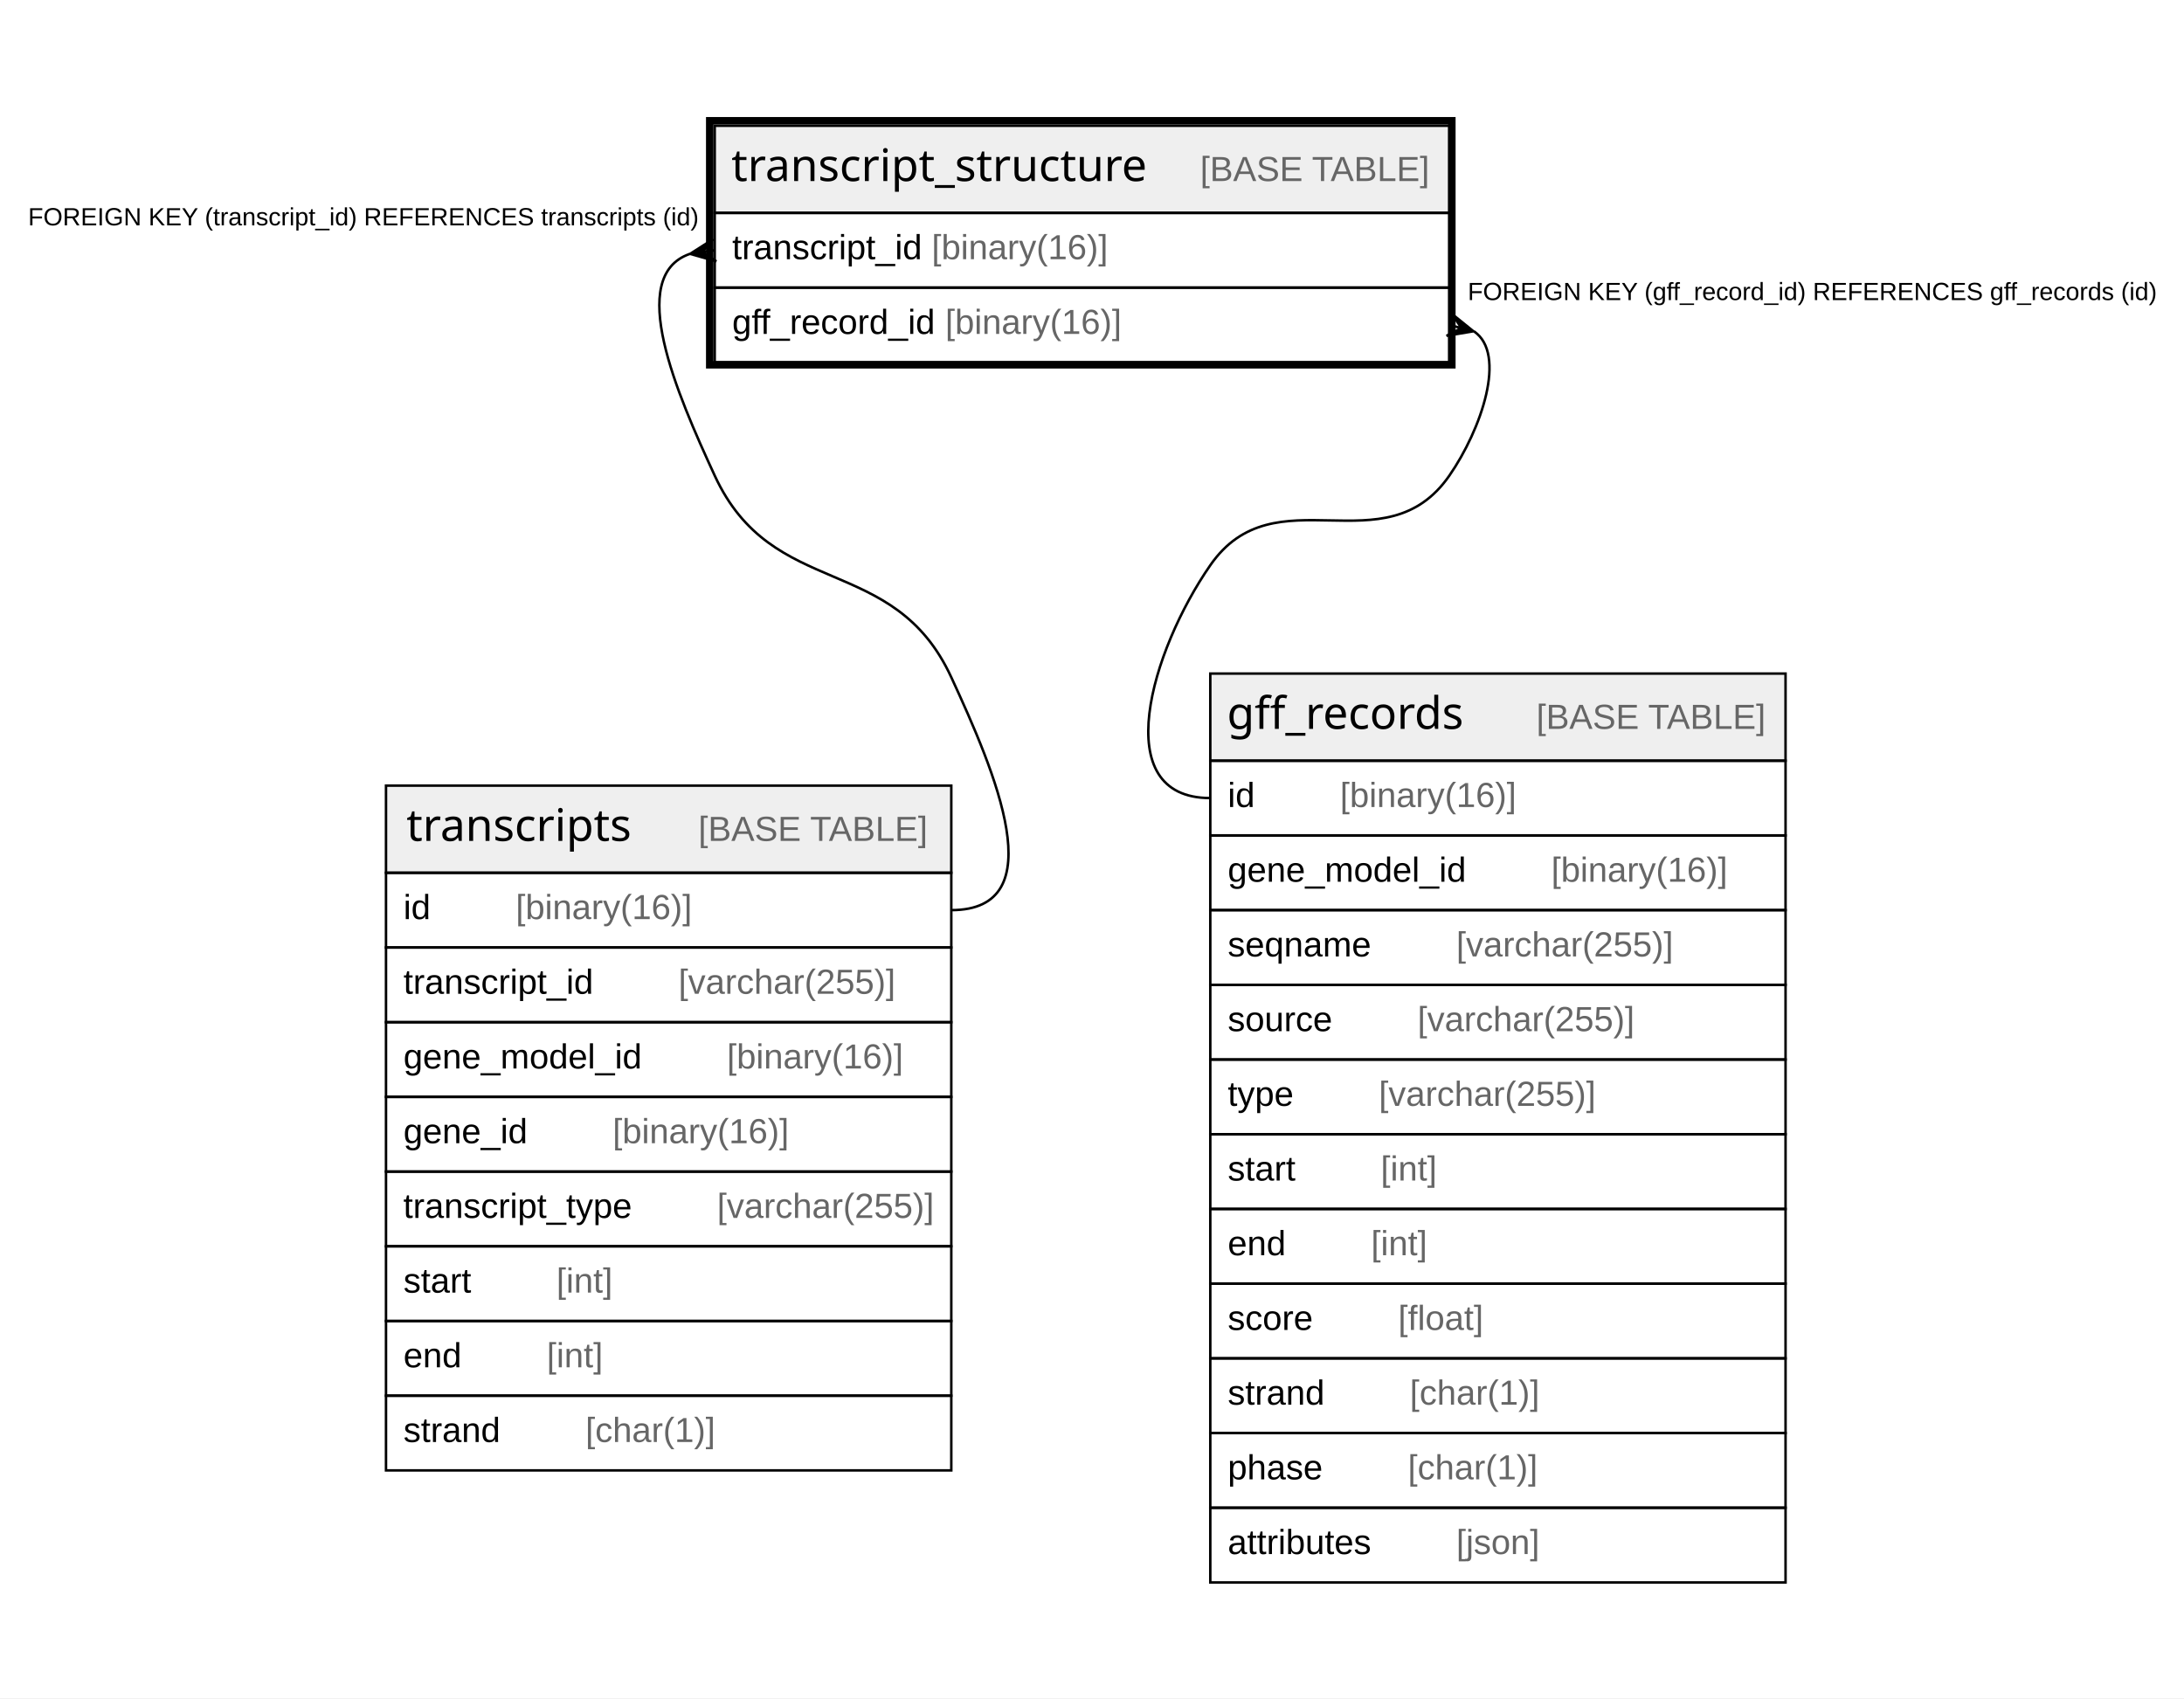
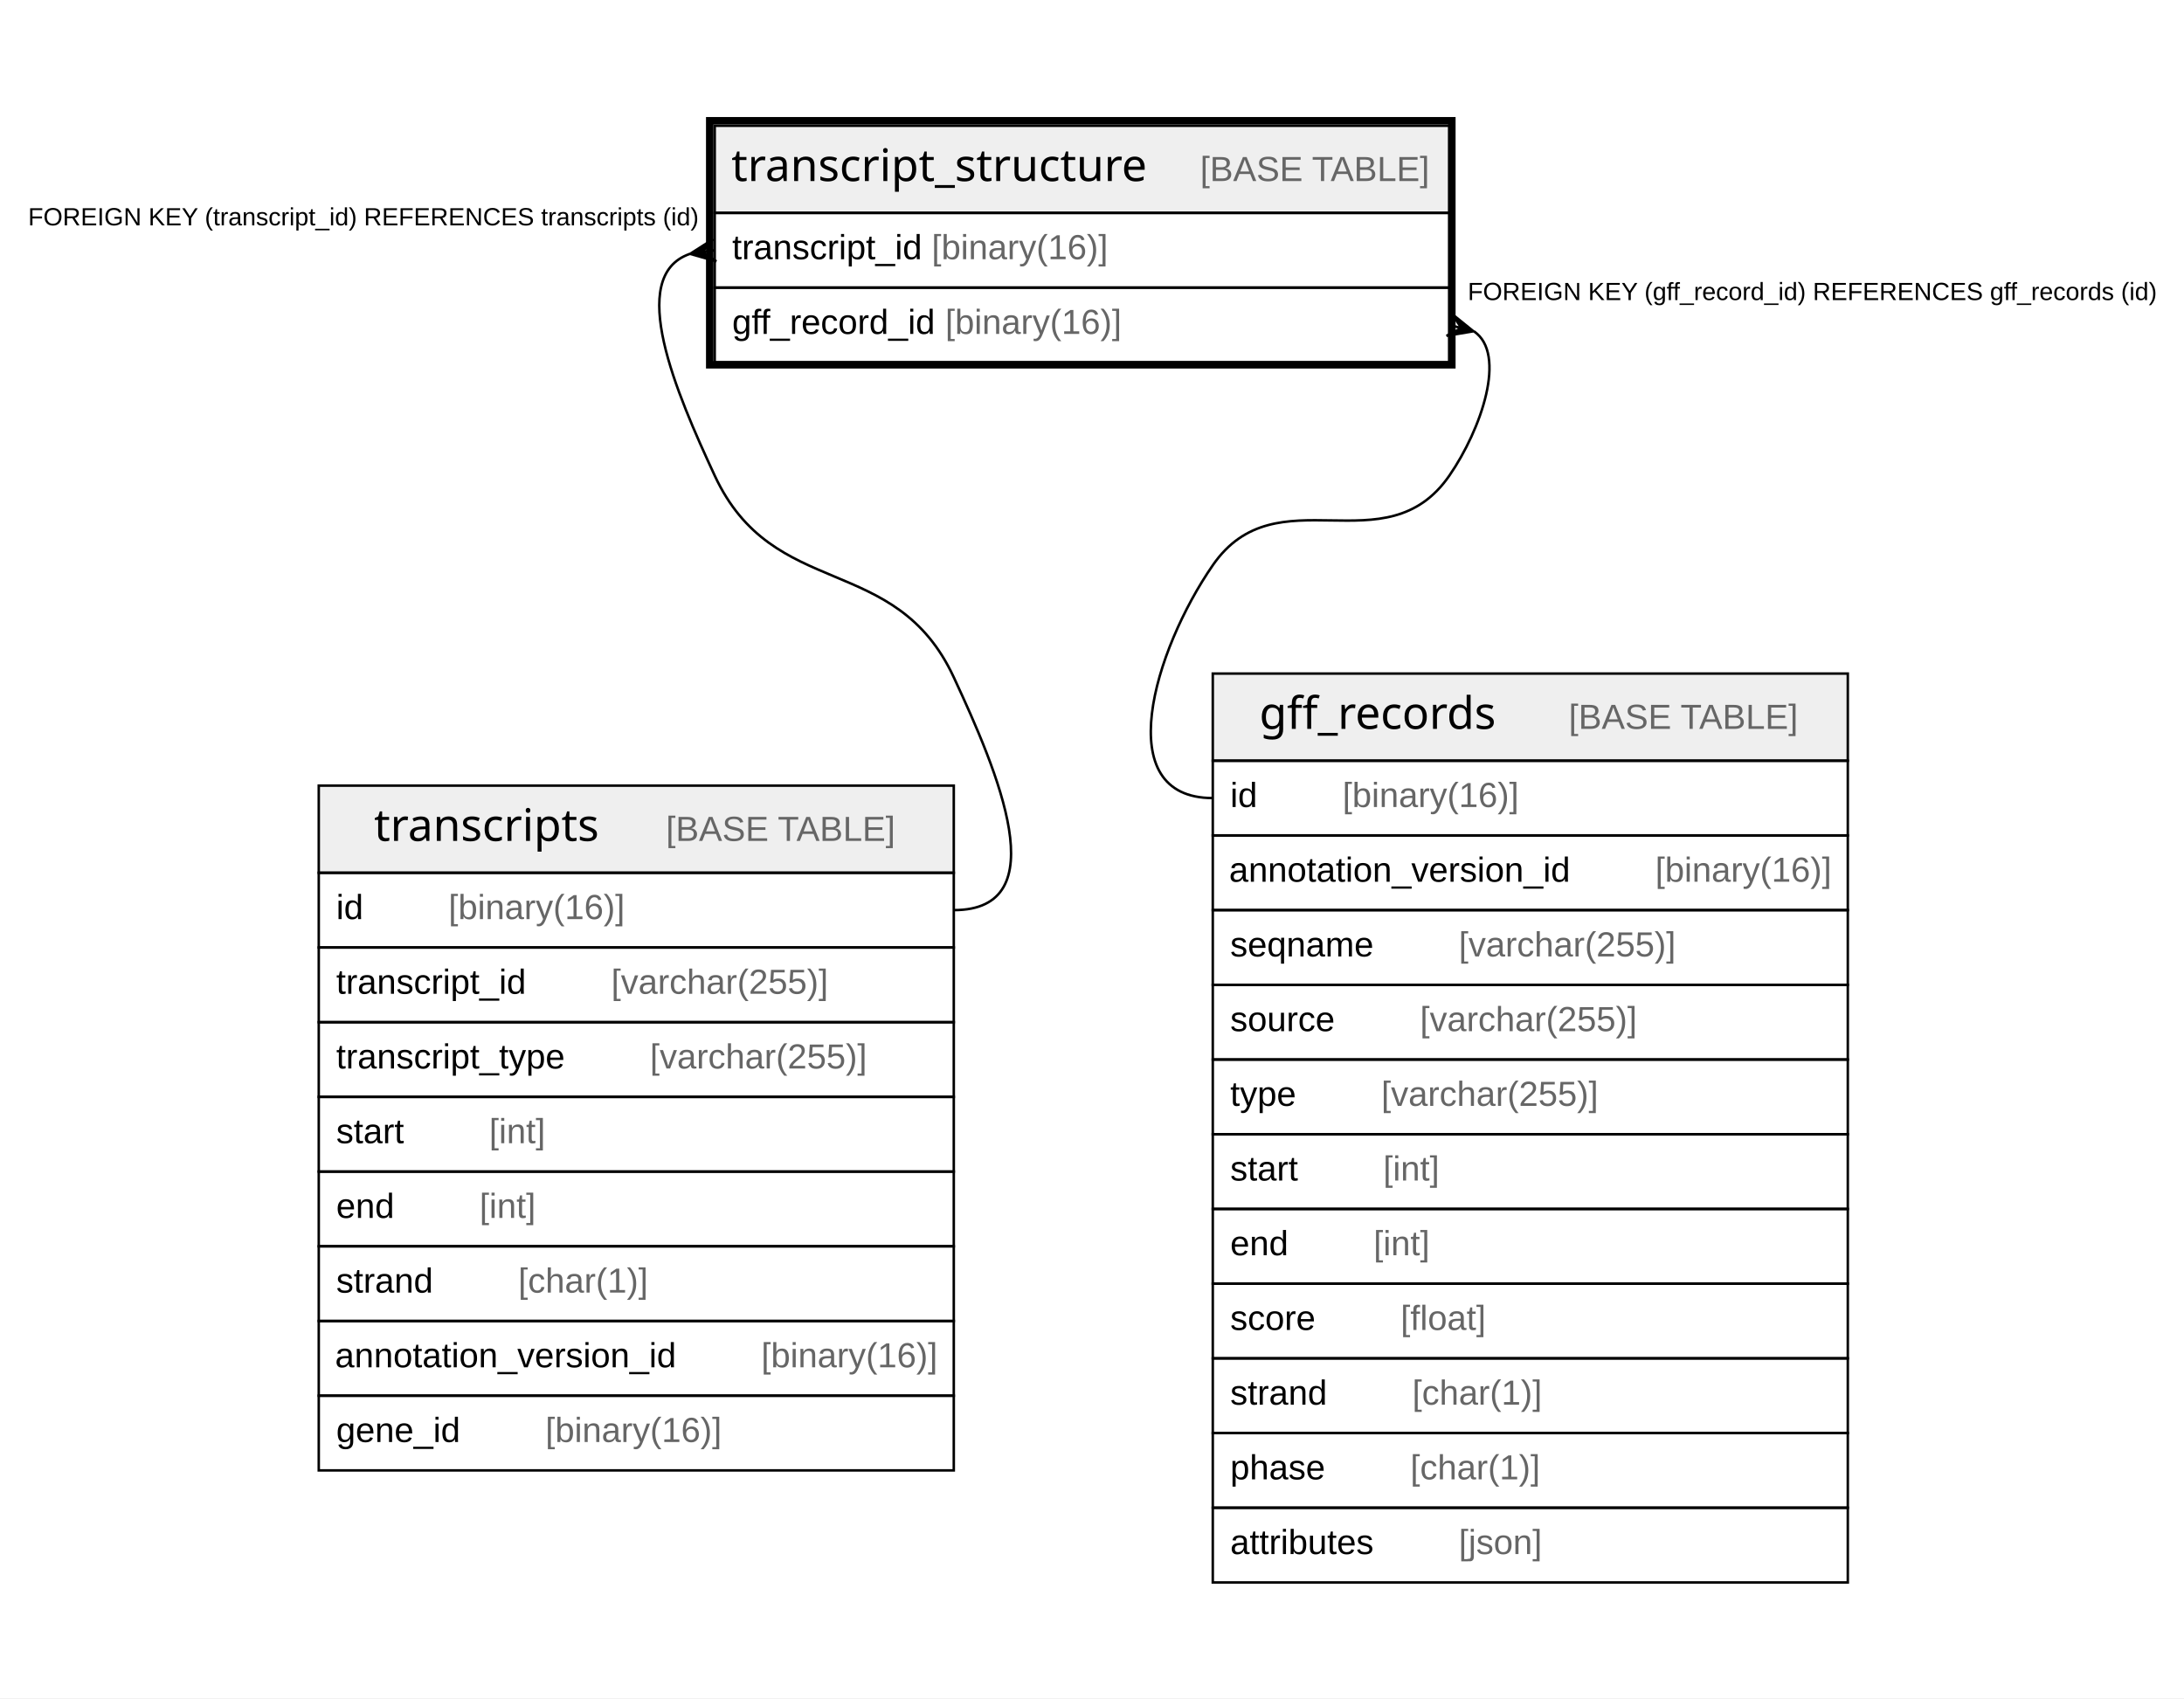
<svg xmlns="http://www.w3.org/2000/svg" width="877pt" height="682pt" viewBox="0.00 0.00 877.00 682.00">
  <g id="graph0" class="graph" transform="scale(1 1) rotate(0) translate(4 678)">
    <polygon fill="#ffffff" stroke="transparent" points="-4,4 -4,-678 873,-678 873,4 -4,4" />
    <g id="node1" class="node">
      <polygon fill="#efefef" stroke="transparent" points="283,-592.5 283,-627.5 578,-627.5 578,-592.5 283,-592.5" />
      <polygon fill="none" stroke="#000000" points="283,-592.5 283,-627.5 578,-627.5 578,-592.5 283,-592.5" />
      <text text-anchor="start" x="289.708" y="-605.3" font-family="Arial Bold" font-size="18.00" fill="#000000">transcript_structure</text>
      <text text-anchor="start" x="443.724" y="-605.3" font-family="Arial" font-size="14.00" fill="#000000">    </text>
      <text text-anchor="start" x="477.928" y="-605.3" font-family="Arial" font-size="14.00" fill="#666666">[BASE TABLE]</text>
      <polygon fill="none" stroke="#000000" points="283,-562.5 283,-592.5 578,-592.5 578,-562.5 283,-562.5" />
      <text text-anchor="start" x="290" y="-573.9" font-family="Arial" font-size="14.00" fill="#000000">transcript_id </text>
      <text text-anchor="start" x="370.119" y="-573.9" font-family="Arial" font-size="14.00" fill="#666666">[binary(16)]</text>
      <polygon fill="none" stroke="#000000" points="283,-532.5 283,-562.5 578,-562.5 578,-532.5 283,-532.5" />
      <text text-anchor="start" x="290" y="-543.9" font-family="Arial" font-size="14.00" fill="#000000">gff_record_id </text>
      <text text-anchor="start" x="375.578" y="-543.9" font-family="Arial" font-size="14.00" fill="#666666">[binary(16)]</text>
      <polygon fill="none" stroke="#000000" stroke-width="3" points="281,-531.5 281,-629.5 579,-629.5 579,-531.5 281,-531.5" />
    </g>
    <g id="node2" class="node">
-       <polygon fill="#efefef" stroke="transparent" points="151,-327.5 151,-362.5 378,-362.5 378,-327.5 151,-327.5" />
-       <polygon fill="none" stroke="#000000" points="151,-327.5 151,-362.5 378,-362.5 378,-327.5 151,-327.5" />
-       <text text-anchor="start" x="159.215" y="-340.3" font-family="Arial Bold" font-size="18.00" fill="#000000">transcripts</text>
-       <text text-anchor="start" x="242.217" y="-340.3" font-family="Arial" font-size="14.00" fill="#000000">    </text>
-       <text text-anchor="start" x="276.422" y="-340.3" font-family="Arial" font-size="14.00" fill="#666666">[BASE TABLE]</text>
-       <polygon fill="none" stroke="#000000" points="151,-297.5 151,-327.5 378,-327.5 378,-297.5 151,-297.5" />
-       <text text-anchor="start" x="158" y="-308.9" font-family="Arial" font-size="14.00" fill="#000000">id    </text>
-       <text text-anchor="start" x="203.094" y="-308.9" font-family="Arial" font-size="14.00" fill="#666666">[binary(16)]</text>
-       <polygon fill="none" stroke="#000000" points="151,-267.5 151,-297.5 378,-297.5 378,-267.5 151,-267.5" />
-       <text text-anchor="start" x="158" y="-278.9" font-family="Arial" font-size="14.00" fill="#000000">transcript_id    </text>
-       <text text-anchor="start" x="268.433" y="-278.9" font-family="Arial" font-size="14.00" fill="#666666">[varchar(255)]</text>
-       <polygon fill="none" stroke="#000000" points="151,-237.5 151,-267.5 378,-267.5 378,-237.5 151,-237.5" />
-       <text text-anchor="start" x="158" y="-248.9" font-family="Arial" font-size="14.00" fill="#000000">gene_model_id    </text>
-       <text text-anchor="start" x="287.905" y="-248.9" font-family="Arial" font-size="14.00" fill="#666666">[binary(16)]</text>
-       <polygon fill="none" stroke="#000000" points="151,-207.5 151,-237.5 378,-237.5 378,-207.5 151,-207.5" />
-       <text text-anchor="start" x="158" y="-218.9" font-family="Arial" font-size="14.00" fill="#000000">gene_id    </text>
-       <text text-anchor="start" x="242.007" y="-218.9" font-family="Arial" font-size="14.00" fill="#666666">[binary(16)]</text>
-       <polygon fill="none" stroke="#000000" points="151,-177.5 151,-207.5 378,-207.5 378,-177.5 151,-177.5" />
-       <text text-anchor="start" x="157.94" y="-188.9" font-family="Arial" font-size="14.00" fill="#000000">transcript_type    </text>
-       <text text-anchor="start" x="283.94" y="-188.9" font-family="Arial" font-size="14.00" fill="#666666">[varchar(255)]</text>
-       <polygon fill="none" stroke="#000000" points="151,-147.5 151,-177.5 378,-177.5 378,-147.5 151,-147.5" />
-       <text text-anchor="start" x="158" y="-158.9" font-family="Arial" font-size="14.00" fill="#000000">start    </text>
-       <text text-anchor="start" x="219.429" y="-158.9" font-family="Arial" font-size="14.00" fill="#666666">[int]</text>
-       <polygon fill="none" stroke="#000000" points="151,-117.5 151,-147.5 378,-147.5 378,-117.5 151,-117.5" />
-       <text text-anchor="start" x="158" y="-128.9" font-family="Arial" font-size="14.00" fill="#000000">end    </text>
-       <text text-anchor="start" x="215.553" y="-128.9" font-family="Arial" font-size="14.00" fill="#666666">[int]</text>
-       <polygon fill="none" stroke="#000000" points="151,-87.5 151,-117.5 378,-117.5 378,-87.5 151,-87.5" />
-       <text text-anchor="start" x="158" y="-98.9" font-family="Arial" font-size="14.00" fill="#000000">strand    </text>
-       <text text-anchor="start" x="231.104" y="-98.9" font-family="Arial" font-size="14.00" fill="#666666">[char(1)]</text>
+       <polygon fill="#efefef" stroke="transparent" points="124,-327.5 124,-362.5 379,-362.5 379,-327.5 124,-327.5" />
+       <polygon fill="none" stroke="#000000" points="124,-327.5 124,-362.5 379,-362.5 379,-327.5 124,-327.5" />
+       <text text-anchor="start" x="146.215" y="-340.3" font-family="Arial Bold" font-size="18.00" fill="#000000">transcripts</text>
+       <text text-anchor="start" x="229.217" y="-340.3" font-family="Arial" font-size="14.00" fill="#000000">    </text>
+       <text text-anchor="start" x="263.422" y="-340.3" font-family="Arial" font-size="14.00" fill="#666666">[BASE TABLE]</text>
+       <polygon fill="none" stroke="#000000" points="124,-297.5 124,-327.5 379,-327.5 379,-297.5 124,-297.5" />
+       <text text-anchor="start" x="131" y="-308.9" font-family="Arial" font-size="14.00" fill="#000000">id    </text>
+       <text text-anchor="start" x="176.094" y="-308.9" font-family="Arial" font-size="14.00" fill="#666666">[binary(16)]</text>
+       <polygon fill="none" stroke="#000000" points="124,-267.5 124,-297.5 379,-297.5 379,-267.5 124,-267.5" />
+       <text text-anchor="start" x="131" y="-278.9" font-family="Arial" font-size="14.00" fill="#000000">transcript_id    </text>
+       <text text-anchor="start" x="241.433" y="-278.9" font-family="Arial" font-size="14.00" fill="#666666">[varchar(255)]</text>
+       <polygon fill="none" stroke="#000000" points="124,-237.5 124,-267.5 379,-267.5 379,-237.5 124,-237.5" />
+       <text text-anchor="start" x="131" y="-248.9" font-family="Arial" font-size="14.00" fill="#000000">transcript_type    </text>
+       <text text-anchor="start" x="257" y="-248.9" font-family="Arial" font-size="14.00" fill="#666666">[varchar(255)]</text>
+       <polygon fill="none" stroke="#000000" points="124,-207.5 124,-237.5 379,-237.5 379,-207.5 124,-207.5" />
+       <text text-anchor="start" x="131" y="-218.9" font-family="Arial" font-size="14.00" fill="#000000">start    </text>
+       <text text-anchor="start" x="192.429" y="-218.9" font-family="Arial" font-size="14.00" fill="#666666">[int]</text>
+       <polygon fill="none" stroke="#000000" points="124,-177.5 124,-207.5 379,-207.5 379,-177.5 124,-177.5" />
+       <text text-anchor="start" x="131" y="-188.9" font-family="Arial" font-size="14.00" fill="#000000">end    </text>
+       <text text-anchor="start" x="188.553" y="-188.9" font-family="Arial" font-size="14.00" fill="#666666">[int]</text>
+       <polygon fill="none" stroke="#000000" points="124,-147.5 124,-177.5 379,-177.5 379,-147.5 124,-147.5" />
+       <text text-anchor="start" x="131" y="-158.9" font-family="Arial" font-size="14.00" fill="#000000">strand    </text>
+       <text text-anchor="start" x="204.104" y="-158.9" font-family="Arial" font-size="14.00" fill="#666666">[char(1)]</text>
+       <polygon fill="none" stroke="#000000" points="124,-117.5 124,-147.5 379,-147.5 379,-117.5 124,-117.5" />
+       <text text-anchor="start" x="130.539" y="-128.9" font-family="Arial" font-size="14.00" fill="#000000">annotation_version_id    </text>
+       <text text-anchor="start" x="301.679" y="-128.9" font-family="Arial" font-size="14.00" fill="#666666">[binary(16)]</text>
+       <polygon fill="none" stroke="#000000" points="124,-87.5 124,-117.5 379,-117.5 379,-87.5 124,-87.5" />
+       <text text-anchor="start" x="131" y="-98.9" font-family="Arial" font-size="14.00" fill="#000000">gene_id    </text>
+       <text text-anchor="start" x="215.007" y="-98.9" font-family="Arial" font-size="14.00" fill="#666666">[binary(16)]</text>
    </g>
    <g id="edge1" class="edge">
-       <path fill="none" stroke="#000000" d="M272.97,-576.022C247.28,-567.124 267.791,-519.954 283,-487 306.251,-436.62 354.749,-456.38 378,-406 395.413,-368.269 419.556,-312.5 378,-312.5" />
+       <path fill="none" stroke="#000000" d="M272.968,-576.021C247.263,-567.116 267.706,-519.915 283,-487 306.524,-436.373 355.476,-456.627 379,-406 396.511,-368.314 420.556,-312.5 379,-312.5" />
      <polygon fill="#000000" stroke="#000000" points="273.107,-576.042 282.344,-581.952 278.053,-576.771 283,-577.5 283,-577.5 283,-577.5 278.053,-576.771 283.656,-573.048 273.107,-576.042 273.107,-576.042" />
      <text text-anchor="start" x="7.28" y="-587.5" font-family="Arial" font-size="10.00" fill="#000000">FOREIGN KEY (transcript_id) REFERENCES transcripts (id)</text>
    </g>
    <g id="node3" class="node">
-       <polygon fill="#efefef" stroke="transparent" points="482,-372.5 482,-407.5 713,-407.5 713,-372.5 482,-372.5" />
-       <polygon fill="none" stroke="#000000" points="482,-372.5 482,-407.5 713,-407.5 713,-372.5 482,-372.5" />
-       <text text-anchor="start" x="488.706" y="-385.3" font-family="Arial Bold" font-size="18.00" fill="#000000">gff_records</text>
-       <text text-anchor="start" x="578.726" y="-385.3" font-family="Arial" font-size="14.00" fill="#000000">    </text>
-       <text text-anchor="start" x="612.931" y="-385.3" font-family="Arial" font-size="14.00" fill="#666666">[BASE TABLE]</text>
-       <polygon fill="none" stroke="#000000" points="482,-342.5 482,-372.5 713,-372.5 713,-342.5 482,-342.5" />
-       <text text-anchor="start" x="489" y="-353.9" font-family="Arial" font-size="14.00" fill="#000000">id    </text>
-       <text text-anchor="start" x="534.094" y="-353.9" font-family="Arial" font-size="14.00" fill="#666666">[binary(16)]</text>
-       <polygon fill="none" stroke="#000000" points="482,-312.5 482,-342.5 713,-342.5 713,-312.5 482,-312.5" />
-       <text text-anchor="start" x="489" y="-323.9" font-family="Arial" font-size="14.00" fill="#000000">gene_model_id    </text>
-       <text text-anchor="start" x="618.905" y="-323.9" font-family="Arial" font-size="14.00" fill="#666666">[binary(16)]</text>
-       <polygon fill="none" stroke="#000000" points="482,-282.5 482,-312.5 713,-312.5 713,-282.5 482,-282.5" />
-       <text text-anchor="start" x="489" y="-293.9" font-family="Arial" font-size="14.00" fill="#000000">seqname    </text>
-       <text text-anchor="start" x="580.778" y="-293.9" font-family="Arial" font-size="14.00" fill="#666666">[varchar(255)]</text>
-       <polygon fill="none" stroke="#000000" points="482,-252.5 482,-282.5 713,-282.5 713,-252.5 482,-252.5" />
-       <text text-anchor="start" x="489" y="-263.9" font-family="Arial" font-size="14.00" fill="#000000">source    </text>
-       <text text-anchor="start" x="565.213" y="-263.9" font-family="Arial" font-size="14.00" fill="#666666">[varchar(255)]</text>
-       <polygon fill="none" stroke="#000000" points="482,-222.5 482,-252.5 713,-252.5 713,-222.5 482,-222.5" />
-       <text text-anchor="start" x="489" y="-233.9" font-family="Arial" font-size="14.00" fill="#000000">type    </text>
-       <text text-anchor="start" x="549.661" y="-233.9" font-family="Arial" font-size="14.00" fill="#666666">[varchar(255)]</text>
-       <polygon fill="none" stroke="#000000" points="482,-192.5 482,-222.5 713,-222.5 713,-192.5 482,-192.5" />
-       <text text-anchor="start" x="489" y="-203.9" font-family="Arial" font-size="14.00" fill="#000000">start    </text>
-       <text text-anchor="start" x="550.429" y="-203.9" font-family="Arial" font-size="14.00" fill="#666666">[int]</text>
-       <polygon fill="none" stroke="#000000" points="482,-162.5 482,-192.5 713,-192.5 713,-162.5 482,-162.5" />
-       <text text-anchor="start" x="489" y="-173.9" font-family="Arial" font-size="14.00" fill="#000000">end    </text>
-       <text text-anchor="start" x="546.553" y="-173.9" font-family="Arial" font-size="14.00" fill="#666666">[int]</text>
-       <polygon fill="none" stroke="#000000" points="482,-132.5 482,-162.5 713,-162.5 713,-132.5 482,-132.5" />
-       <text text-anchor="start" x="489" y="-143.9" font-family="Arial" font-size="14.00" fill="#000000">score    </text>
-       <text text-anchor="start" x="557.431" y="-143.9" font-family="Arial" font-size="14.00" fill="#666666">[float]</text>
-       <polygon fill="none" stroke="#000000" points="482,-102.5 482,-132.5 713,-132.5 713,-102.5 482,-102.5" />
-       <text text-anchor="start" x="489" y="-113.9" font-family="Arial" font-size="14.00" fill="#000000">strand    </text>
-       <text text-anchor="start" x="562.104" y="-113.9" font-family="Arial" font-size="14.00" fill="#666666">[char(1)]</text>
-       <polygon fill="none" stroke="#000000" points="482,-72.5 482,-102.5 713,-102.5 713,-72.5 482,-72.5" />
-       <text text-anchor="start" x="489" y="-83.9" font-family="Arial" font-size="14.00" fill="#000000">phase    </text>
-       <text text-anchor="start" x="561.335" y="-83.9" font-family="Arial" font-size="14.00" fill="#666666">[char(1)]</text>
-       <polygon fill="none" stroke="#000000" points="482,-42.5 482,-72.5 713,-72.5 713,-42.5 482,-42.5" />
-       <text text-anchor="start" x="489" y="-53.9" font-family="Arial" font-size="14.00" fill="#000000">attributes    </text>
-       <text text-anchor="start" x="580.774" y="-53.9" font-family="Arial" font-size="14.00" fill="#666666">[json]</text>
+       <polygon fill="#efefef" stroke="transparent" points="483,-372.5 483,-407.5 738,-407.5 738,-372.5 483,-372.5" />
+       <polygon fill="none" stroke="#000000" points="483,-372.5 483,-407.5 738,-407.5 738,-372.5 483,-372.5" />
+       <text text-anchor="start" x="501.706" y="-385.3" font-family="Arial Bold" font-size="18.00" fill="#000000">gff_records</text>
+       <text text-anchor="start" x="591.726" y="-385.3" font-family="Arial" font-size="14.00" fill="#000000">    </text>
+       <text text-anchor="start" x="625.931" y="-385.3" font-family="Arial" font-size="14.00" fill="#666666">[BASE TABLE]</text>
+       <polygon fill="none" stroke="#000000" points="483,-342.5 483,-372.5 738,-372.5 738,-342.5 483,-342.5" />
+       <text text-anchor="start" x="490" y="-353.9" font-family="Arial" font-size="14.00" fill="#000000">id    </text>
+       <text text-anchor="start" x="535.094" y="-353.9" font-family="Arial" font-size="14.00" fill="#666666">[binary(16)]</text>
+       <polygon fill="none" stroke="#000000" points="483,-312.5 483,-342.5 738,-342.5 738,-312.5 483,-312.5" />
+       <text text-anchor="start" x="489.539" y="-323.9" font-family="Arial" font-size="14.00" fill="#000000">annotation_version_id    </text>
+       <text text-anchor="start" x="660.679" y="-323.9" font-family="Arial" font-size="14.00" fill="#666666">[binary(16)]</text>
+       <polygon fill="none" stroke="#000000" points="483,-282.5 483,-312.5 738,-312.5 738,-282.5 483,-282.5" />
+       <text text-anchor="start" x="490" y="-293.9" font-family="Arial" font-size="14.00" fill="#000000">seqname    </text>
+       <text text-anchor="start" x="581.778" y="-293.9" font-family="Arial" font-size="14.00" fill="#666666">[varchar(255)]</text>
+       <polygon fill="none" stroke="#000000" points="483,-252.5 483,-282.5 738,-282.5 738,-252.5 483,-252.5" />
+       <text text-anchor="start" x="490" y="-263.9" font-family="Arial" font-size="14.00" fill="#000000">source    </text>
+       <text text-anchor="start" x="566.213" y="-263.9" font-family="Arial" font-size="14.00" fill="#666666">[varchar(255)]</text>
+       <polygon fill="none" stroke="#000000" points="483,-222.5 483,-252.5 738,-252.5 738,-222.5 483,-222.5" />
+       <text text-anchor="start" x="490" y="-233.9" font-family="Arial" font-size="14.00" fill="#000000">type    </text>
+       <text text-anchor="start" x="550.661" y="-233.9" font-family="Arial" font-size="14.00" fill="#666666">[varchar(255)]</text>
+       <polygon fill="none" stroke="#000000" points="483,-192.5 483,-222.5 738,-222.5 738,-192.5 483,-192.5" />
+       <text text-anchor="start" x="490" y="-203.9" font-family="Arial" font-size="14.00" fill="#000000">start    </text>
+       <text text-anchor="start" x="551.429" y="-203.9" font-family="Arial" font-size="14.00" fill="#666666">[int]</text>
+       <polygon fill="none" stroke="#000000" points="483,-162.5 483,-192.5 738,-192.5 738,-162.5 483,-162.5" />
+       <text text-anchor="start" x="490" y="-173.9" font-family="Arial" font-size="14.00" fill="#000000">end    </text>
+       <text text-anchor="start" x="547.553" y="-173.9" font-family="Arial" font-size="14.00" fill="#666666">[int]</text>
+       <polygon fill="none" stroke="#000000" points="483,-132.5 483,-162.5 738,-162.5 738,-132.5 483,-132.5" />
+       <text text-anchor="start" x="490" y="-143.9" font-family="Arial" font-size="14.00" fill="#000000">score    </text>
+       <text text-anchor="start" x="558.431" y="-143.9" font-family="Arial" font-size="14.00" fill="#666666">[float]</text>
+       <polygon fill="none" stroke="#000000" points="483,-102.5 483,-132.5 738,-132.5 738,-102.5 483,-102.5" />
+       <text text-anchor="start" x="490" y="-113.9" font-family="Arial" font-size="14.00" fill="#000000">strand    </text>
+       <text text-anchor="start" x="563.104" y="-113.9" font-family="Arial" font-size="14.00" fill="#666666">[char(1)]</text>
+       <polygon fill="none" stroke="#000000" points="483,-72.5 483,-102.5 738,-102.5 738,-72.5 483,-72.5" />
+       <text text-anchor="start" x="490" y="-83.9" font-family="Arial" font-size="14.00" fill="#000000">phase    </text>
+       <text text-anchor="start" x="562.335" y="-83.9" font-family="Arial" font-size="14.00" fill="#666666">[char(1)]</text>
+       <polygon fill="none" stroke="#000000" points="483,-42.5 483,-72.5 738,-72.5 738,-42.5 483,-42.5" />
+       <text text-anchor="start" x="490" y="-53.9" font-family="Arial" font-size="14.00" fill="#000000">attributes    </text>
+       <text text-anchor="start" x="581.774" y="-53.9" font-family="Arial" font-size="14.00" fill="#666666">[json]</text>
    </g>
    <g id="edge2" class="edge">
-       <path fill="none" stroke="#000000" d="M587.92,-544.896C601.181,-535.898 590.923,-505.647 578,-487 552.045,-449.546 507.955,-488.454 482,-451 458.33,-416.844 440.444,-357.5 482,-357.5" />
-       <polygon fill="#000000" stroke="#000000" points="587.672,-544.961 576.857,-543.147 582.836,-546.231 578,-547.5 578,-547.5 578,-547.5 582.836,-546.231 579.143,-551.853 587.672,-544.961 587.672,-544.961" />
+       <path fill="none" stroke="#000000" d="M587.917,-544.898C601.171,-535.905 590.89,-505.67 578,-487 552.346,-449.844 508.654,-488.156 483,-451 459.389,-416.804 441.444,-357.5 483,-357.5" />
+       <polygon fill="#000000" stroke="#000000" points="587.673,-544.962 576.858,-543.147 582.836,-546.231 578,-547.5 578,-547.5 578,-547.5 582.836,-546.231 579.142,-551.853 587.673,-544.962 587.673,-544.962" />
      <text text-anchor="start" x="585.381" y="-557.5" font-family="Arial" font-size="10.00" fill="#000000">FOREIGN KEY (gff_record_id) REFERENCES gff_records (id)</text>
    </g>
  </g>
</svg>
